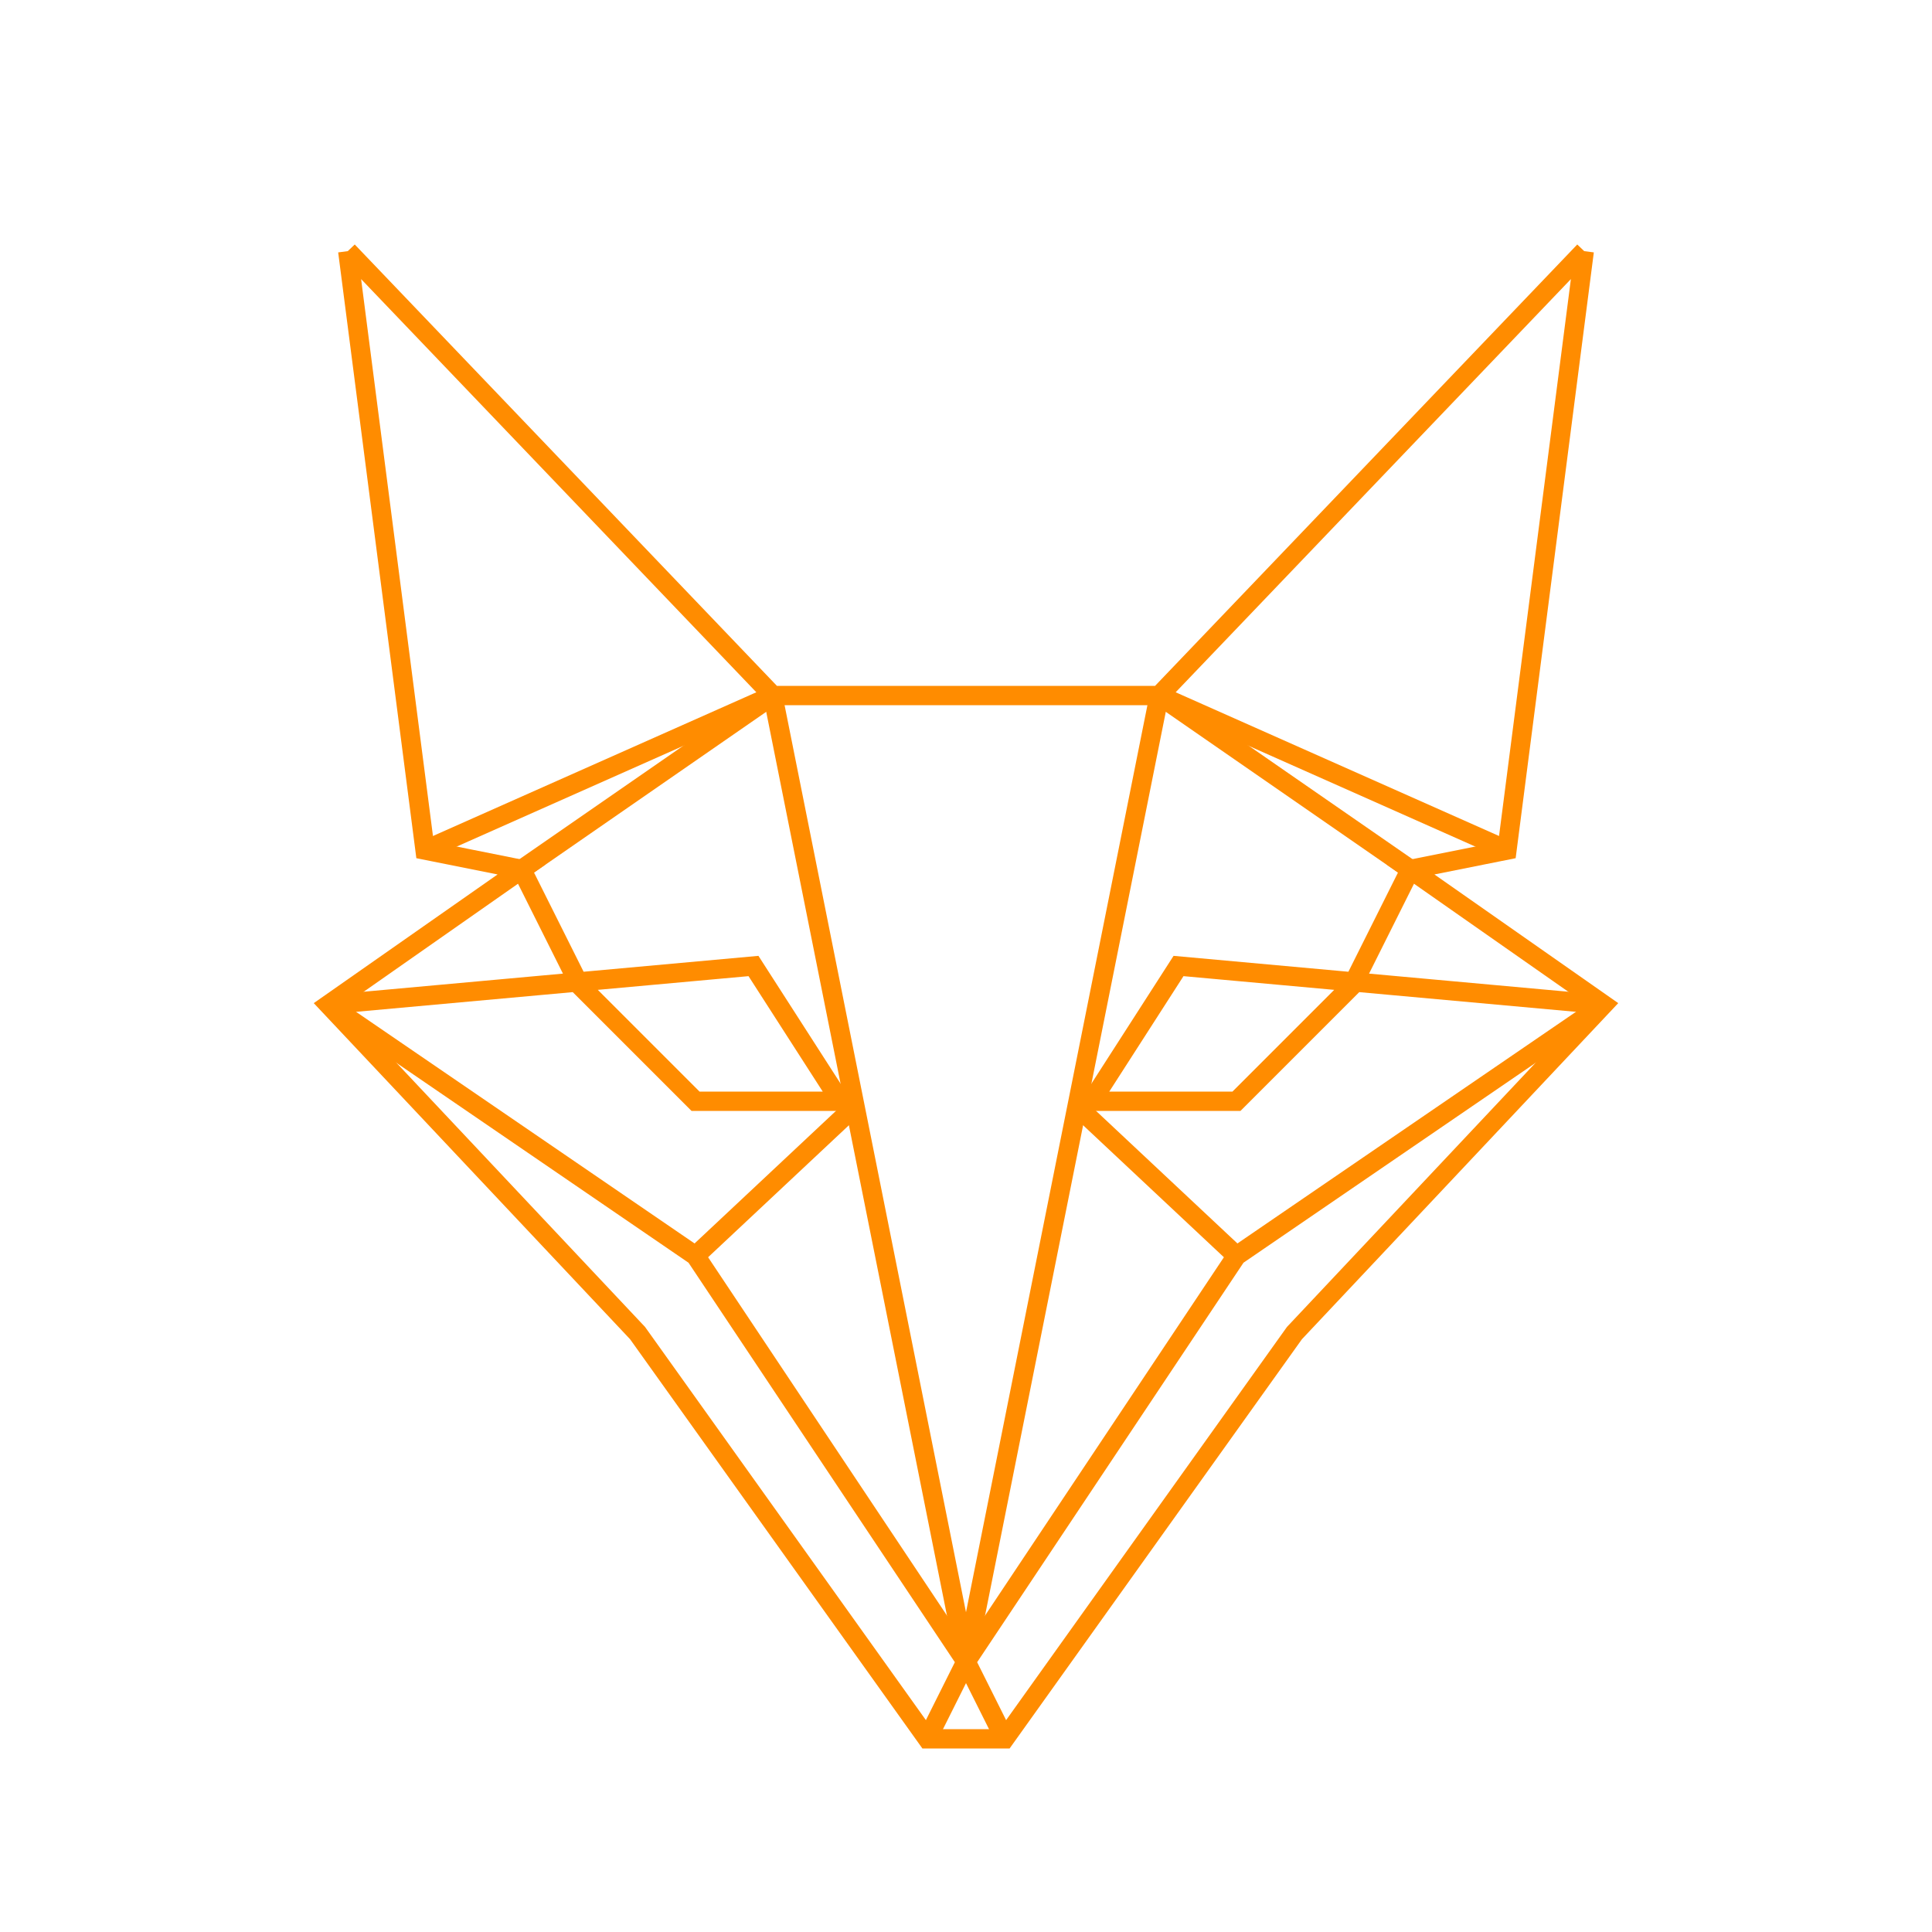
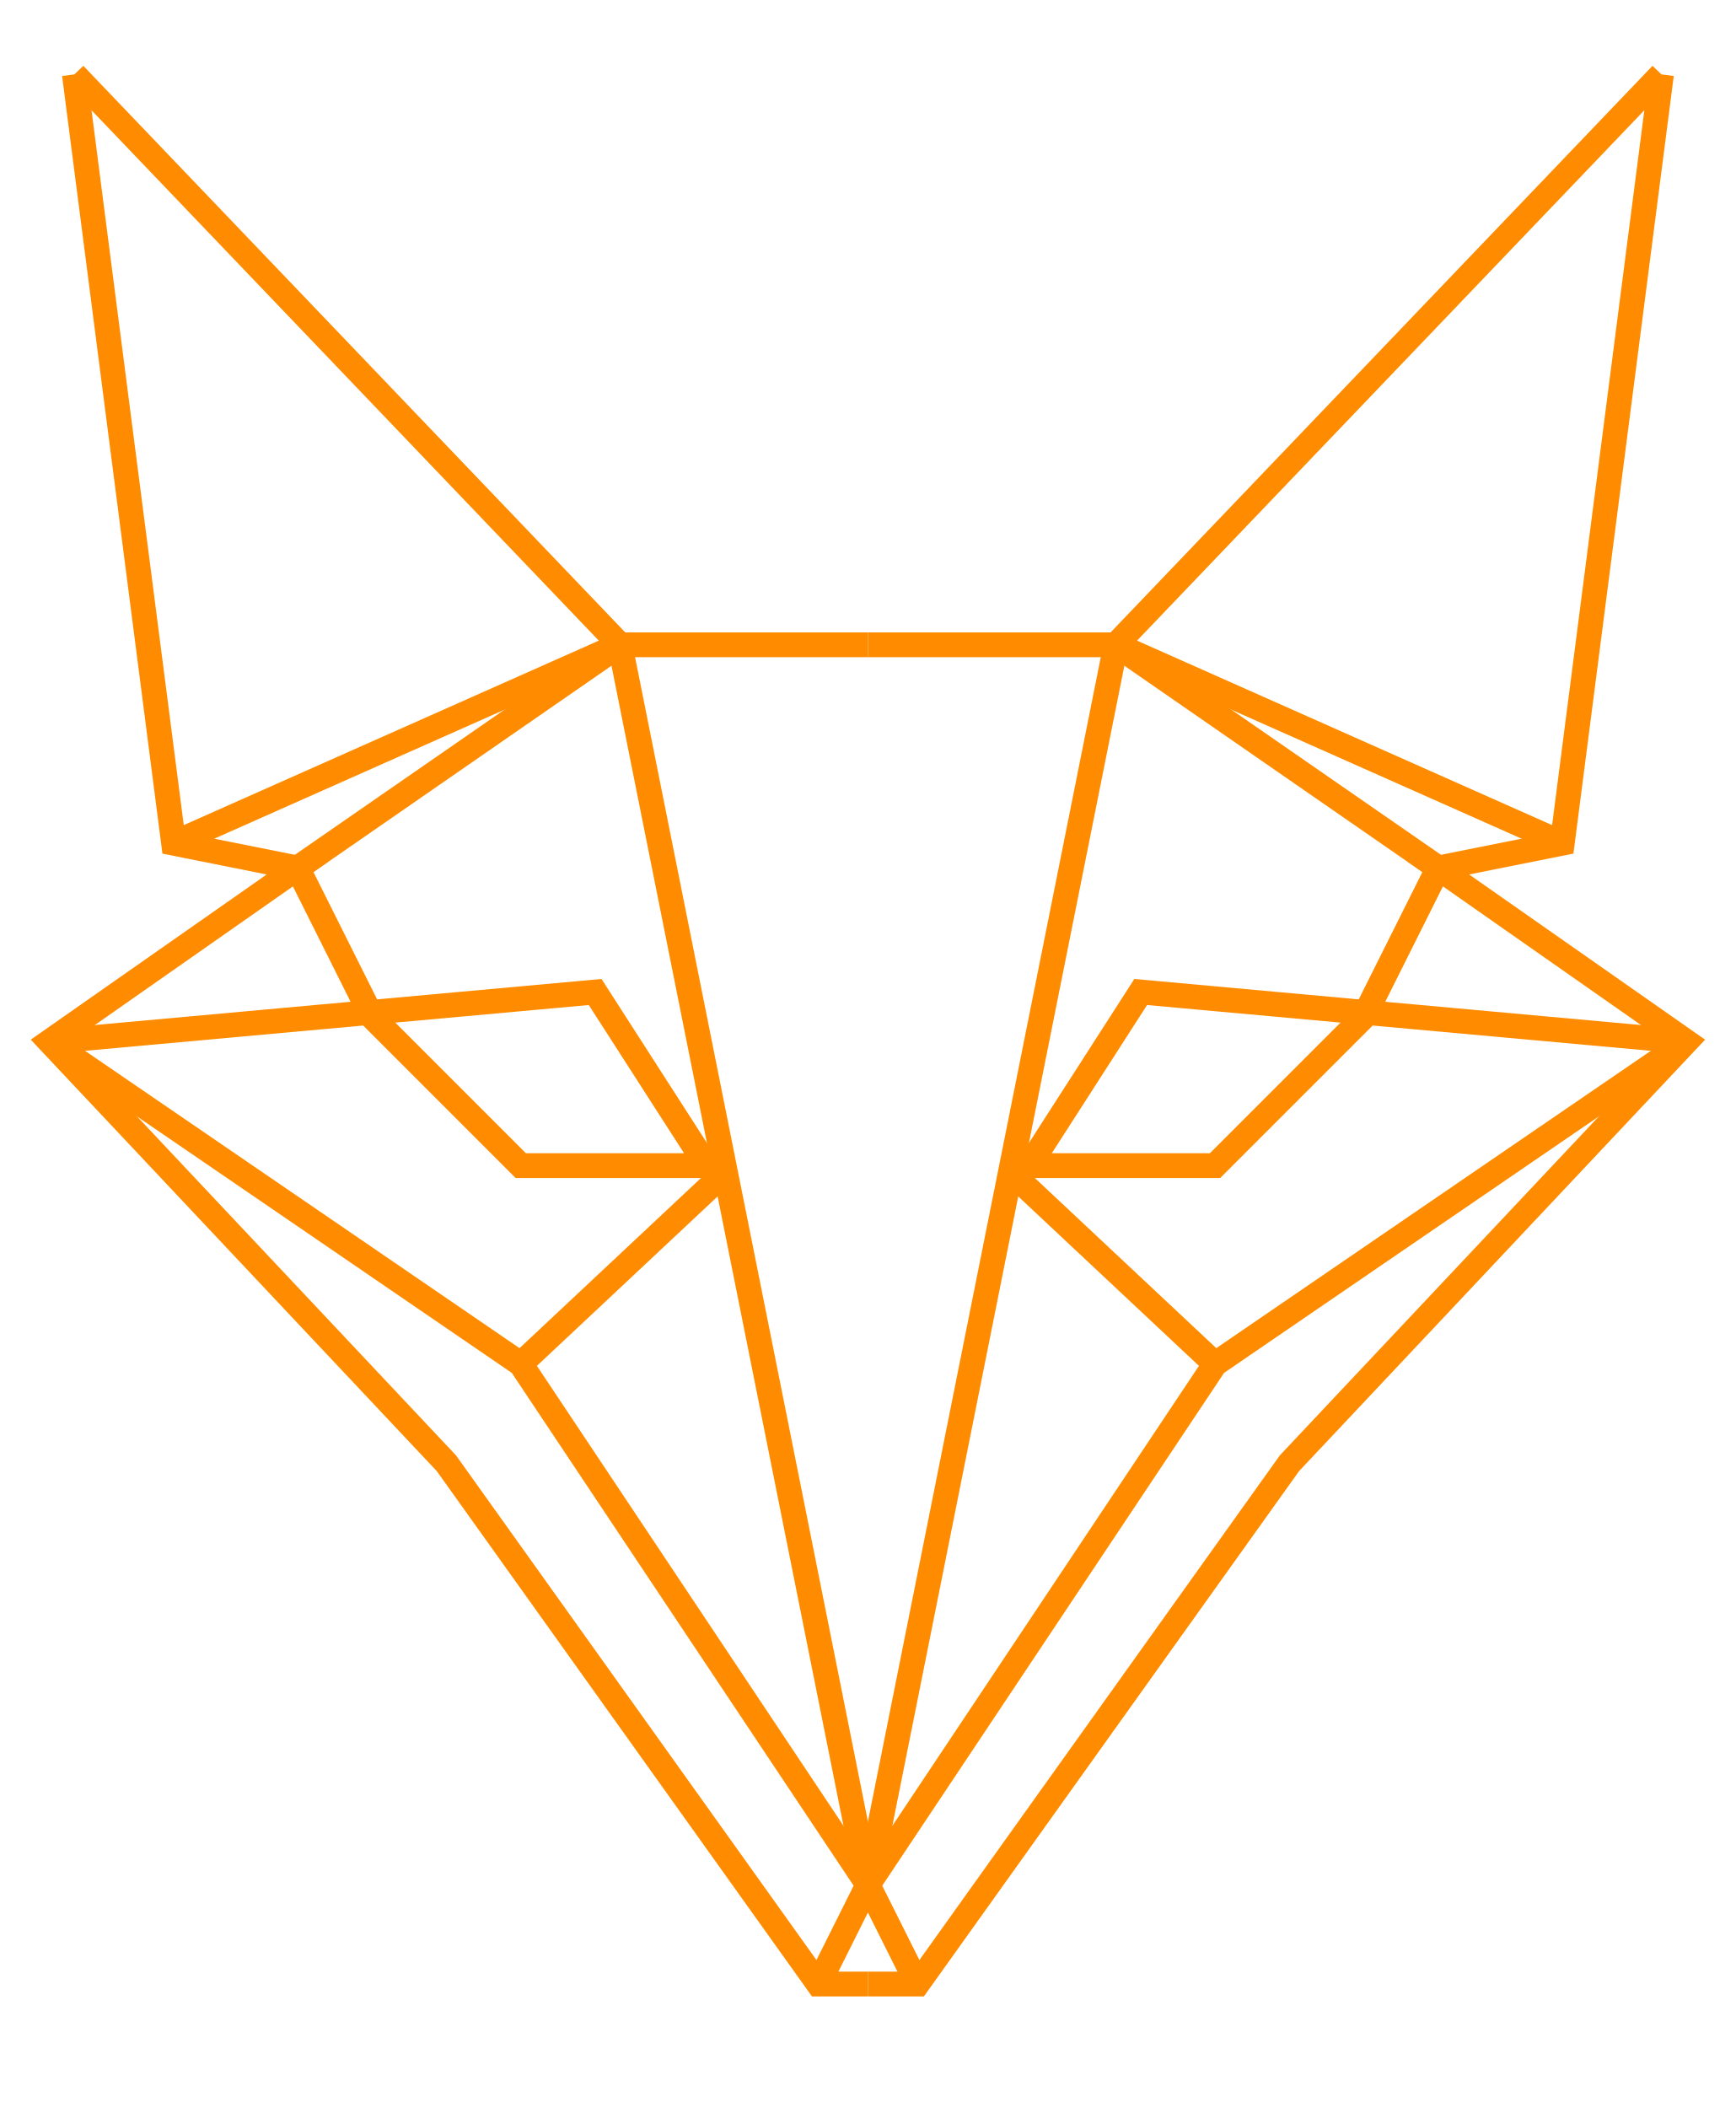
- <svg xmlns="http://www.w3.org/2000/svg" xmlns:xlink="http://www.w3.org/1999/xlink" width="100" height="100" version="1.1">
+ <svg xmlns="http://www.w3.org/2000/svg" xmlns:xlink="http://www.w3.org/1999/xlink" viewBox="15 10 70 85" version="1.1">
  <defs>
    <style>
path {
  fill:none;
  stroke:darkorange;
  stroke-width:1px;
}
  </style>
    <g id="fox-side">
      <path d="m 18,13 22,23 10,0 M 50,90 48,90 33,69 17,52 27,45 22,44 18,13" />
      <path d="m 22,44 18,-8 m 0,0 10,50" />
      <path d="m 17,52 22,-2 4.5,7 -7.5,0 -6,-6 -3,-6" />
      <path d="m 17,52 19,13 14,21 -2,4" />
      <path d="m 36,65 8,-7.5" />
      <path d="M 27,45 40,36" />
    </g>
  </defs>
  <use xlink:href="#fox-side" x="0" y="0" />
  <use xlink:href="#fox-side" x="-100" y="0" transform="scale(-1,1)" />
</svg>
